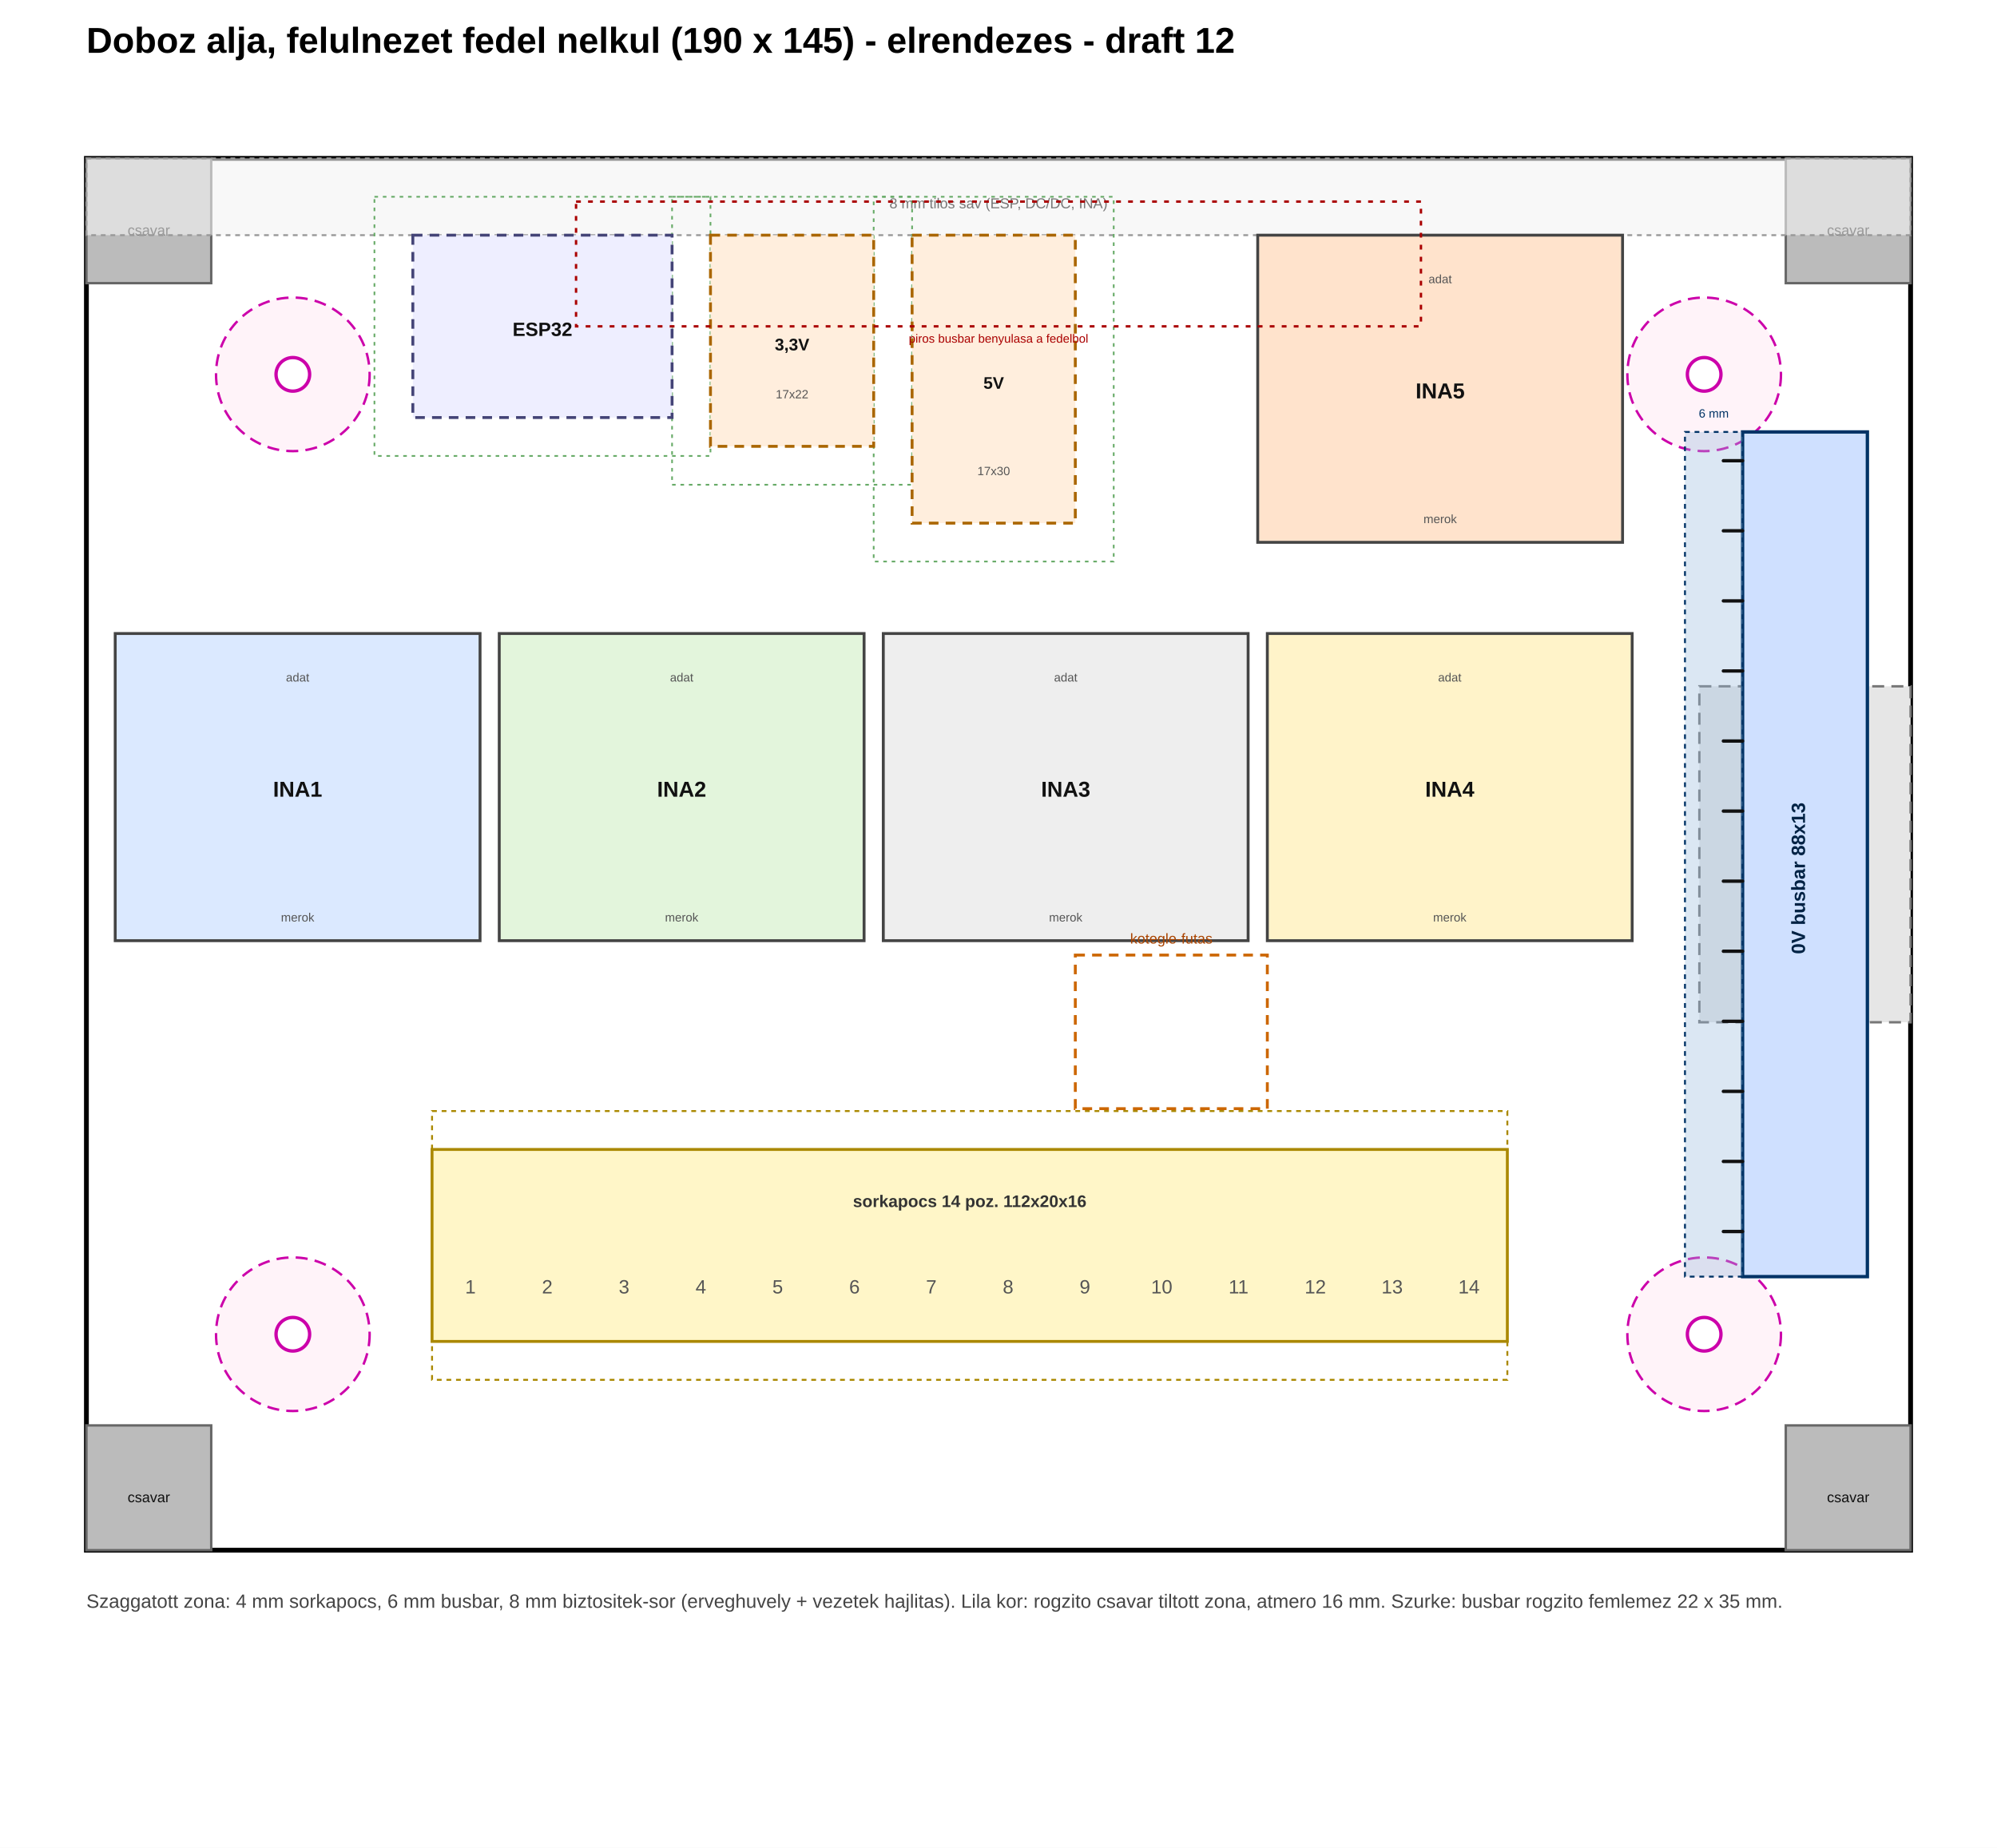
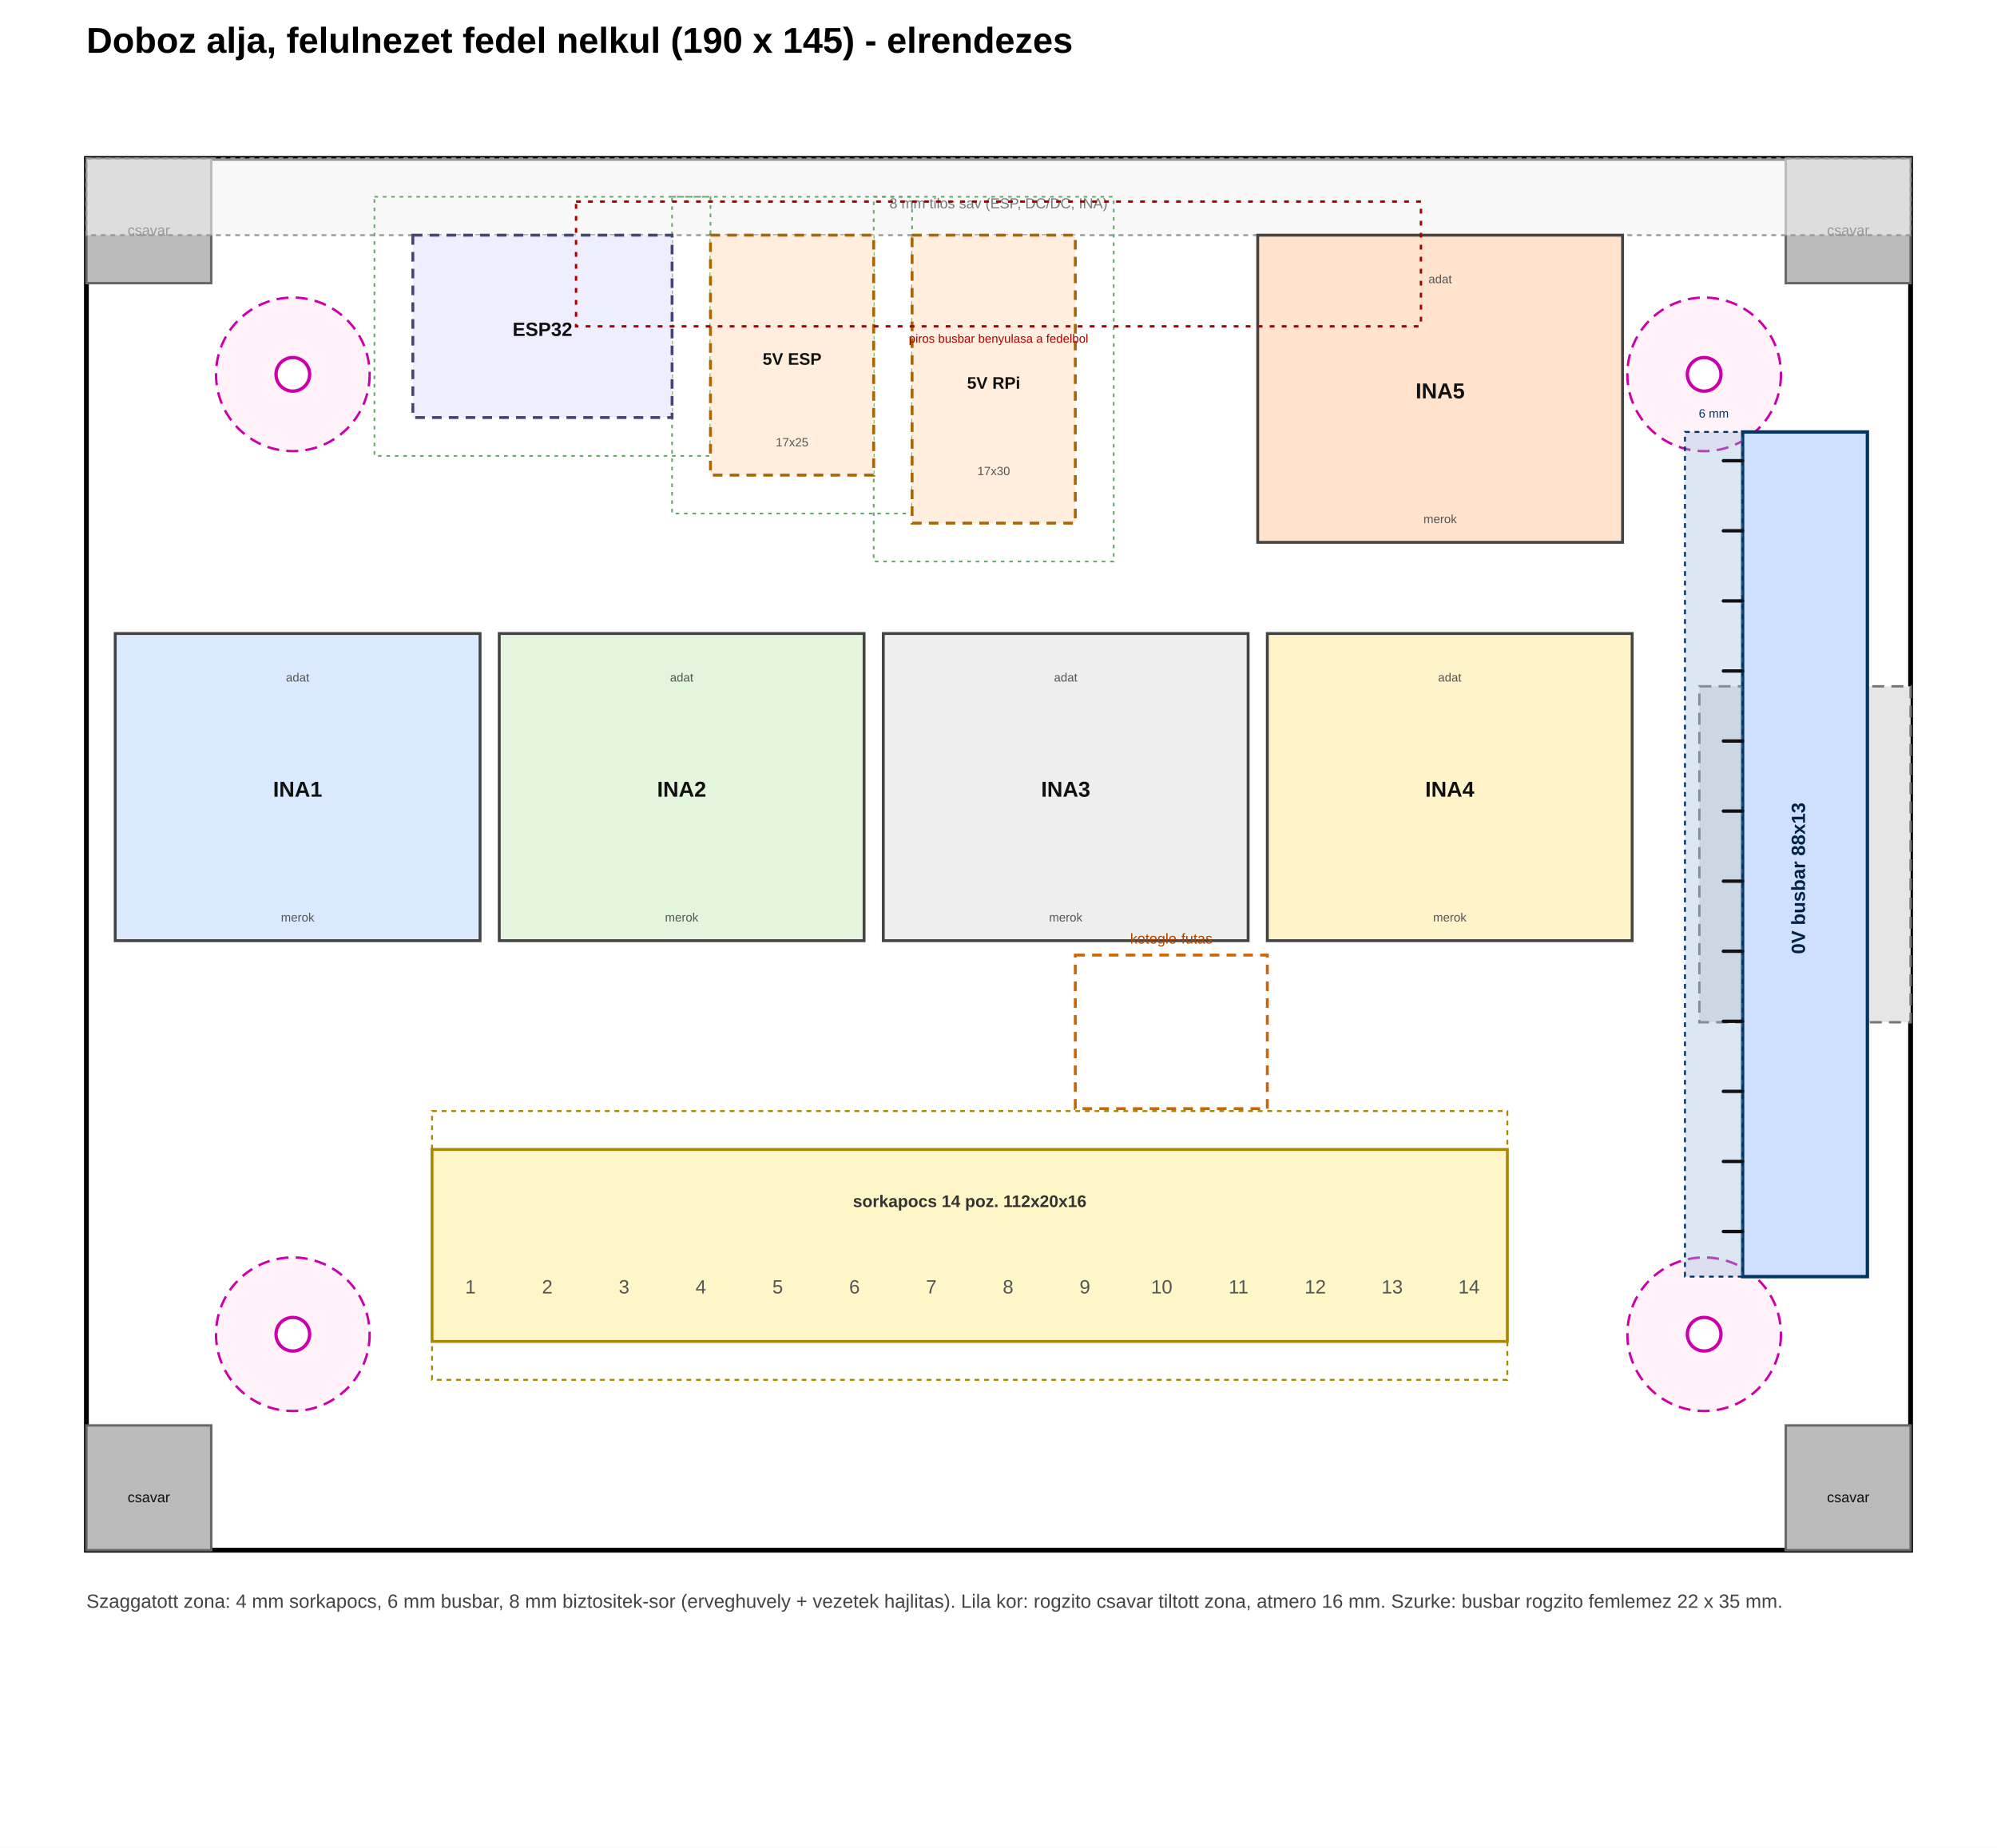
<svg xmlns="http://www.w3.org/2000/svg" width="832" height="770" font-family="Arial, sans-serif">
  <rect width="100%" height="100%" fill="#fff" />
-   <text x="36" y="22" font-size="15" font-weight="bold">Doboz alja, felulnezet fedel nelkul (190 x 145) - elrendezes - draft 12</text>
+   <text x="36" y="22" font-size="15" font-weight="bold">Doboz alja, felulnezet fedel nelkul (190 x 145) - elrendezes</text>
  <rect x="36.0" y="66.0" width="760.0" height="580.0" fill="#fff" stroke="#000" stroke-width="2" />
  <rect x="36.0" y="66.0" width="52.0" height="52.0" fill="#bbb" stroke="#666" stroke-width="1" />
  <text x="62.0" y="98.0" font-size="6" text-anchor="middle" fill="#111" font-weight="normal">csavar</text>
  <rect x="744.0" y="66.0" width="52.0" height="52.0" fill="#bbb" stroke="#666" stroke-width="1" />
  <text x="770.0" y="98.0" font-size="6" text-anchor="middle" fill="#111" font-weight="normal">csavar</text>
  <rect x="36.0" y="594.0" width="52.0" height="52.0" fill="#bbb" stroke="#666" stroke-width="1" />
  <text x="62.0" y="626.0" font-size="6" text-anchor="middle" fill="#111" font-weight="normal">csavar</text>
  <rect x="744.0" y="594.0" width="52.0" height="52.0" fill="#bbb" stroke="#666" stroke-width="1" />
  <text x="770.0" y="626.0" font-size="6" text-anchor="middle" fill="#111" font-weight="normal">csavar</text>
  <circle cx="122.0" cy="156.0" r="32.0" fill="#fde" fill-opacity="0.35" stroke="#c0a" stroke-width="1" stroke-dasharray="5 3" />
  <circle cx="122.0" cy="156.0" r="7.0" fill="#fff" stroke="#c0a" stroke-width="1.4" />
  <circle cx="710.0" cy="156.0" r="32.0" fill="#fde" fill-opacity="0.35" stroke="#c0a" stroke-width="1" stroke-dasharray="5 3" />
  <circle cx="710.0" cy="156.0" r="7.0" fill="#fff" stroke="#c0a" stroke-width="1.4" />
  <circle cx="122.0" cy="556.0" r="32.0" fill="#fde" fill-opacity="0.35" stroke="#c0a" stroke-width="1" stroke-dasharray="5 3" />
  <circle cx="122.0" cy="556.0" r="7.0" fill="#fff" stroke="#c0a" stroke-width="1.4" />
  <circle cx="710.0" cy="556.0" r="32.0" fill="#fde" fill-opacity="0.35" stroke="#c0a" stroke-width="1" stroke-dasharray="5 3" />
  <circle cx="710.0" cy="556.0" r="7.0" fill="#fff" stroke="#c0a" stroke-width="1.4" />
  <rect x="36.0" y="66.0" width="760.0" height="32.0" fill="#f4f4f4" fill-opacity="0.6" stroke="#999" stroke-width="0.8" stroke-dasharray="2 2" />
  <text x="416.0" y="86.8" font-size="6" text-anchor="middle" fill="#777" font-weight="normal">8 mm tilos sav (ESP, DC/DC, INA)</text>
  <rect x="156.0" y="82.0" width="140.0" height="108.0" fill="none" stroke="#6a6" stroke-width="0.7" stroke-dasharray="1.5 2" />
-   <rect x="280.0" y="82.0" width="100.0" height="120.0" fill="none" stroke="#6a6" stroke-width="0.7" stroke-dasharray="1.5 2" />
+   <rect x="280.0" y="82.0" width="100.0" height="132.0" fill="none" stroke="#6a6" stroke-width="0.7" stroke-dasharray="1.5 2" />
  <rect x="364.0" y="82.0" width="100.0" height="152.0" fill="none" stroke="#6a6" stroke-width="0.7" stroke-dasharray="1.5 2" />
  <rect x="172.0" y="98.0" width="108.0" height="76.0" fill="#eef" stroke="#447" stroke-width="1.2" stroke-dasharray="4 3" />
  <text x="226.0" y="140.0" font-size="8" text-anchor="middle" fill="#111" font-weight="bold">ESP32</text>
-   <rect x="296.0" y="98.0" width="68.0" height="88.0" fill="#ffeedd" stroke="#a60" stroke-width="1.2" stroke-dasharray="4 3" />
-   <text x="330.0" y="146.0" font-size="7" text-anchor="middle" fill="#111" font-weight="bold">3,3V</text>
-   <text x="330.0" y="166.0" font-size="5" text-anchor="middle" fill="#555" font-weight="normal">17x22</text>
+   <rect x="296.0" y="98.0" width="68.0" height="100.0" fill="#ffeedd" stroke="#a60" stroke-width="1.2" stroke-dasharray="4 3" />
+   <text x="330.0" y="152.0" font-size="7" text-anchor="middle" fill="#111" font-weight="bold">5V ESP</text>
+   <text x="330.0" y="186.0" font-size="5" text-anchor="middle" fill="#555" font-weight="normal">17x25</text>
  <rect x="380.0" y="98.0" width="68.0" height="120.0" fill="#ffeedd" stroke="#a60" stroke-width="1.2" stroke-dasharray="4 3" />
-   <text x="414.0" y="162.0" font-size="7" text-anchor="middle" fill="#111" font-weight="bold">5V</text>
+   <text x="414.0" y="162.0" font-size="7" text-anchor="middle" fill="#111" font-weight="bold">5V RPi</text>
  <text x="414.0" y="198.0" font-size="5" text-anchor="middle" fill="#555" font-weight="normal">17x30</text>
  <rect x="48.0" y="264.0" width="152.0" height="128.0" fill="#dbe9ff" stroke="#444" stroke-width="1.2" />
  <text x="124.0" y="332.0" font-size="9" text-anchor="middle" fill="#111" font-weight="bold">INA1</text>
  <text x="124.0" y="284.0" font-size="5" text-anchor="middle" fill="#555" font-weight="normal">adat</text>
  <text x="124.0" y="384.0" font-size="5" text-anchor="middle" fill="#555" font-weight="normal">merok</text>
  <rect x="208.0" y="264.0" width="152.0" height="128.0" fill="#e3f5dc" stroke="#444" stroke-width="1.2" />
  <text x="284.0" y="332.0" font-size="9" text-anchor="middle" fill="#111" font-weight="bold">INA2</text>
  <text x="284.0" y="284.0" font-size="5" text-anchor="middle" fill="#555" font-weight="normal">adat</text>
  <text x="284.0" y="384.0" font-size="5" text-anchor="middle" fill="#555" font-weight="normal">merok</text>
  <rect x="368.0" y="264.0" width="152.0" height="128.0" fill="#eeeeee" stroke="#444" stroke-width="1.2" />
  <text x="444.0" y="332.0" font-size="9" text-anchor="middle" fill="#111" font-weight="bold">INA3</text>
  <text x="444.0" y="284.0" font-size="5" text-anchor="middle" fill="#555" font-weight="normal">adat</text>
  <text x="444.0" y="384.0" font-size="5" text-anchor="middle" fill="#555" font-weight="normal">merok</text>
  <rect x="528.0" y="264.0" width="152.0" height="128.0" fill="#fff3c9" stroke="#444" stroke-width="1.2" />
  <text x="604.0" y="332.0" font-size="9" text-anchor="middle" fill="#111" font-weight="bold">INA4</text>
  <text x="604.0" y="284.0" font-size="5" text-anchor="middle" fill="#555" font-weight="normal">adat</text>
  <text x="604.0" y="384.0" font-size="5" text-anchor="middle" fill="#555" font-weight="normal">merok</text>
  <rect x="524.0" y="98.0" width="152.0" height="128.0" fill="#ffe3cc" stroke="#444" stroke-width="1.2" />
  <text x="600.0" y="166.0" font-size="9" text-anchor="middle" fill="#111" font-weight="bold">INA5</text>
  <text x="600.0" y="118.0" font-size="5" text-anchor="middle" fill="#555" font-weight="normal">adat</text>
  <text x="600.0" y="218.0" font-size="5" text-anchor="middle" fill="#555" font-weight="normal">merok</text>
  <rect x="180.0" y="463.0" width="448.0" height="16.0" fill="#fff" stroke="#a80" stroke-width="0.8" stroke-dasharray="2 2" />
  <rect x="180.0" y="559.0" width="448.0" height="16.0" fill="#fff" stroke="#a80" stroke-width="0.8" stroke-dasharray="2 2" />
  <rect x="180.0" y="479.0" width="448.0" height="80.0" fill="#fff6c8" stroke="#a80" stroke-width="1.2" />
  <text x="404.0" y="523.0" font-size="8" text-anchor="middle" fill="#111" font-weight="bold" />
  <text x="196.0" y="539.0" font-size="8" text-anchor="middle" fill="#555" font-weight="normal">1</text>
  <text x="228.0" y="539.0" font-size="8" text-anchor="middle" fill="#555" font-weight="normal">2</text>
  <text x="260.0" y="539.0" font-size="8" text-anchor="middle" fill="#555" font-weight="normal">3</text>
  <text x="292.0" y="539.0" font-size="8" text-anchor="middle" fill="#555" font-weight="normal">4</text>
  <text x="324.0" y="539.0" font-size="8" text-anchor="middle" fill="#555" font-weight="normal">5</text>
  <text x="356.0" y="539.0" font-size="8" text-anchor="middle" fill="#555" font-weight="normal">6</text>
  <text x="388.0" y="539.0" font-size="8" text-anchor="middle" fill="#555" font-weight="normal">7</text>
  <text x="420.0" y="539.0" font-size="8" text-anchor="middle" fill="#555" font-weight="normal">8</text>
  <text x="452.0" y="539.0" font-size="8" text-anchor="middle" fill="#555" font-weight="normal">9</text>
  <text x="484.0" y="539.0" font-size="8" text-anchor="middle" fill="#555" font-weight="normal">10</text>
  <text x="516.0" y="539.0" font-size="8" text-anchor="middle" fill="#555" font-weight="normal">11</text>
  <text x="548.0" y="539.0" font-size="8" text-anchor="middle" fill="#555" font-weight="normal">12</text>
  <text x="580.0" y="539.0" font-size="8" text-anchor="middle" fill="#555" font-weight="normal">13</text>
  <text x="612.0" y="539.0" font-size="8" text-anchor="middle" fill="#555" font-weight="normal">14</text>
  <text x="404.0" y="503.0" font-size="7" text-anchor="middle" fill="#333" font-weight="bold">sorkapocs 14 poz. 112x20x16</text>
  <rect x="708.0" y="286.0" width="88.0" height="140.0" fill="#e6e6e6" stroke="#777" stroke-width="1" stroke-dasharray="5 3" />
  <rect x="726.0" y="180.0" width="52.0" height="352.0" fill="#cfe0ff" stroke="#036" stroke-width="1.4" />
  <text x="752.0" y="366.0" font-size="8" text-anchor="middle" fill="#024" font-weight="bold" transform="rotate(-90 752.0 366.0)">0V busbar 88x13</text>
  <rect x="702.0" y="180.0" width="24.0" height="352.0" fill="#9bd" fill-opacity="0.35" stroke="#036" stroke-width="0.8" stroke-dasharray="2 2" />
  <text x="714.0" y="174.0" font-size="5" text-anchor="middle" fill="#036" font-weight="normal">6 mm</text>
  <polyline points="726.0,192.0 718.0,192.0" fill="none" stroke="#111" stroke-width="1.4" stroke-linejoin="round" stroke-linecap="round" />
  <polyline points="726.0,221.2 718.0,221.2" fill="none" stroke="#111" stroke-width="1.4" stroke-linejoin="round" stroke-linecap="round" />
  <polyline points="726.0,250.4 718.0,250.4" fill="none" stroke="#111" stroke-width="1.4" stroke-linejoin="round" stroke-linecap="round" />
  <polyline points="726.0,279.6 718.0,279.6" fill="none" stroke="#111" stroke-width="1.4" stroke-linejoin="round" stroke-linecap="round" />
  <polyline points="726.0,308.8 718.0,308.8" fill="none" stroke="#111" stroke-width="1.4" stroke-linejoin="round" stroke-linecap="round" />
  <polyline points="726.0,338.0 718.0,338.0" fill="none" stroke="#111" stroke-width="1.4" stroke-linejoin="round" stroke-linecap="round" />
  <polyline points="726.0,367.2 718.0,367.2" fill="none" stroke="#111" stroke-width="1.4" stroke-linejoin="round" stroke-linecap="round" />
  <polyline points="726.0,396.4 718.0,396.4" fill="none" stroke="#111" stroke-width="1.4" stroke-linejoin="round" stroke-linecap="round" />
  <polyline points="726.0,425.6 718.0,425.6" fill="none" stroke="#111" stroke-width="1.4" stroke-linejoin="round" stroke-linecap="round" />
  <polyline points="726.0,454.8 718.0,454.8" fill="none" stroke="#111" stroke-width="1.4" stroke-linejoin="round" stroke-linecap="round" />
  <polyline points="726.0,484.0 718.0,484.0" fill="none" stroke="#111" stroke-width="1.4" stroke-linejoin="round" stroke-linecap="round" />
  <polyline points="726.0,513.2 718.0,513.2" fill="none" stroke="#111" stroke-width="1.4" stroke-linejoin="round" stroke-linecap="round" />
  <rect x="448.0" y="398.0" width="80.0" height="64.0" fill="none" stroke="#c60" stroke-width="1.2" stroke-dasharray="4 3" />
  <text x="488.0" y="393.2" font-size="6" text-anchor="middle" fill="#a40" font-weight="normal">kotegle-futas</text>
  <rect x="240.0" y="84.0" width="352.0" height="52.0" fill="none" stroke="#a00" stroke-width="1" stroke-dasharray="2 3" />
  <text x="416.0" y="142.8" font-size="5" text-anchor="middle" fill="#a00" font-weight="normal">piros busbar benyulasa a fedelbol</text>
  <text x="36.0" y="670.0" font-size="8" text-anchor="start" fill="#444" font-weight="normal">Szaggatott zona: 4 mm sorkapocs, 6 mm busbar, 8 mm biztositek-sor (erveghuvely + vezetek hajlitas). Lila kor: rogzito csavar tiltott zona, atmero 16 mm. Szurke: busbar rogzito femlemez 22 x 35 mm.</text>
</svg>
